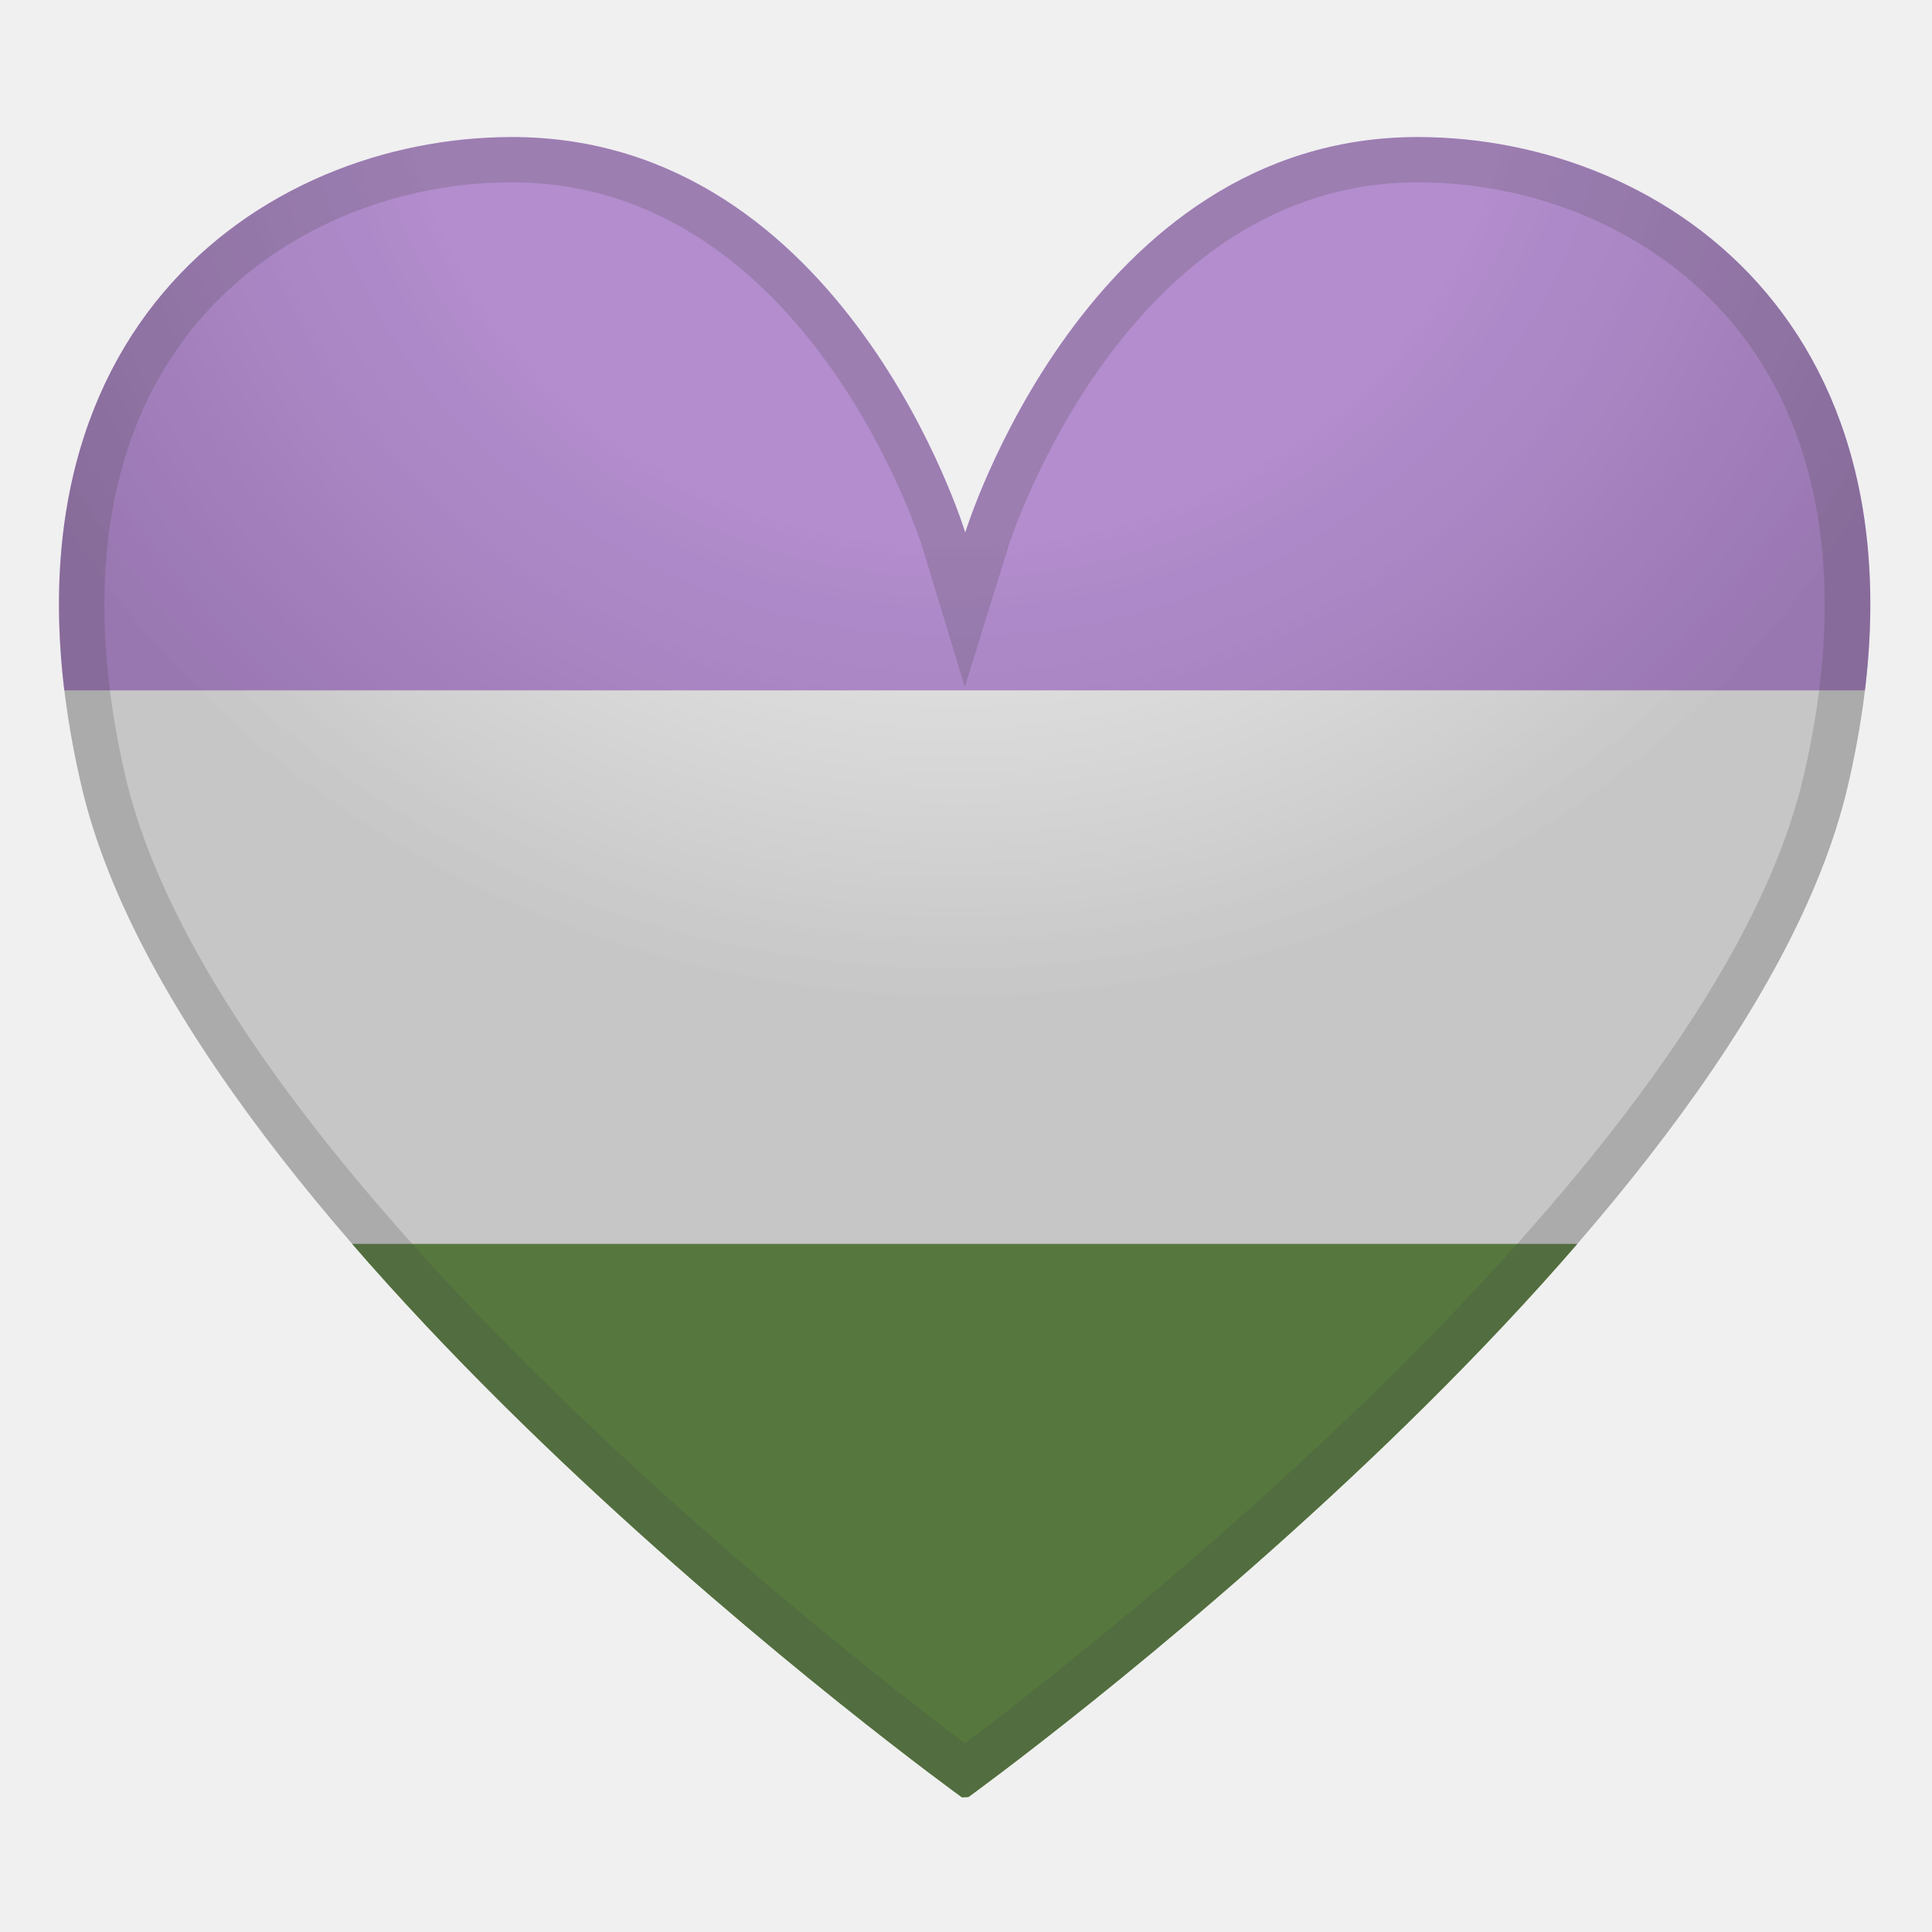
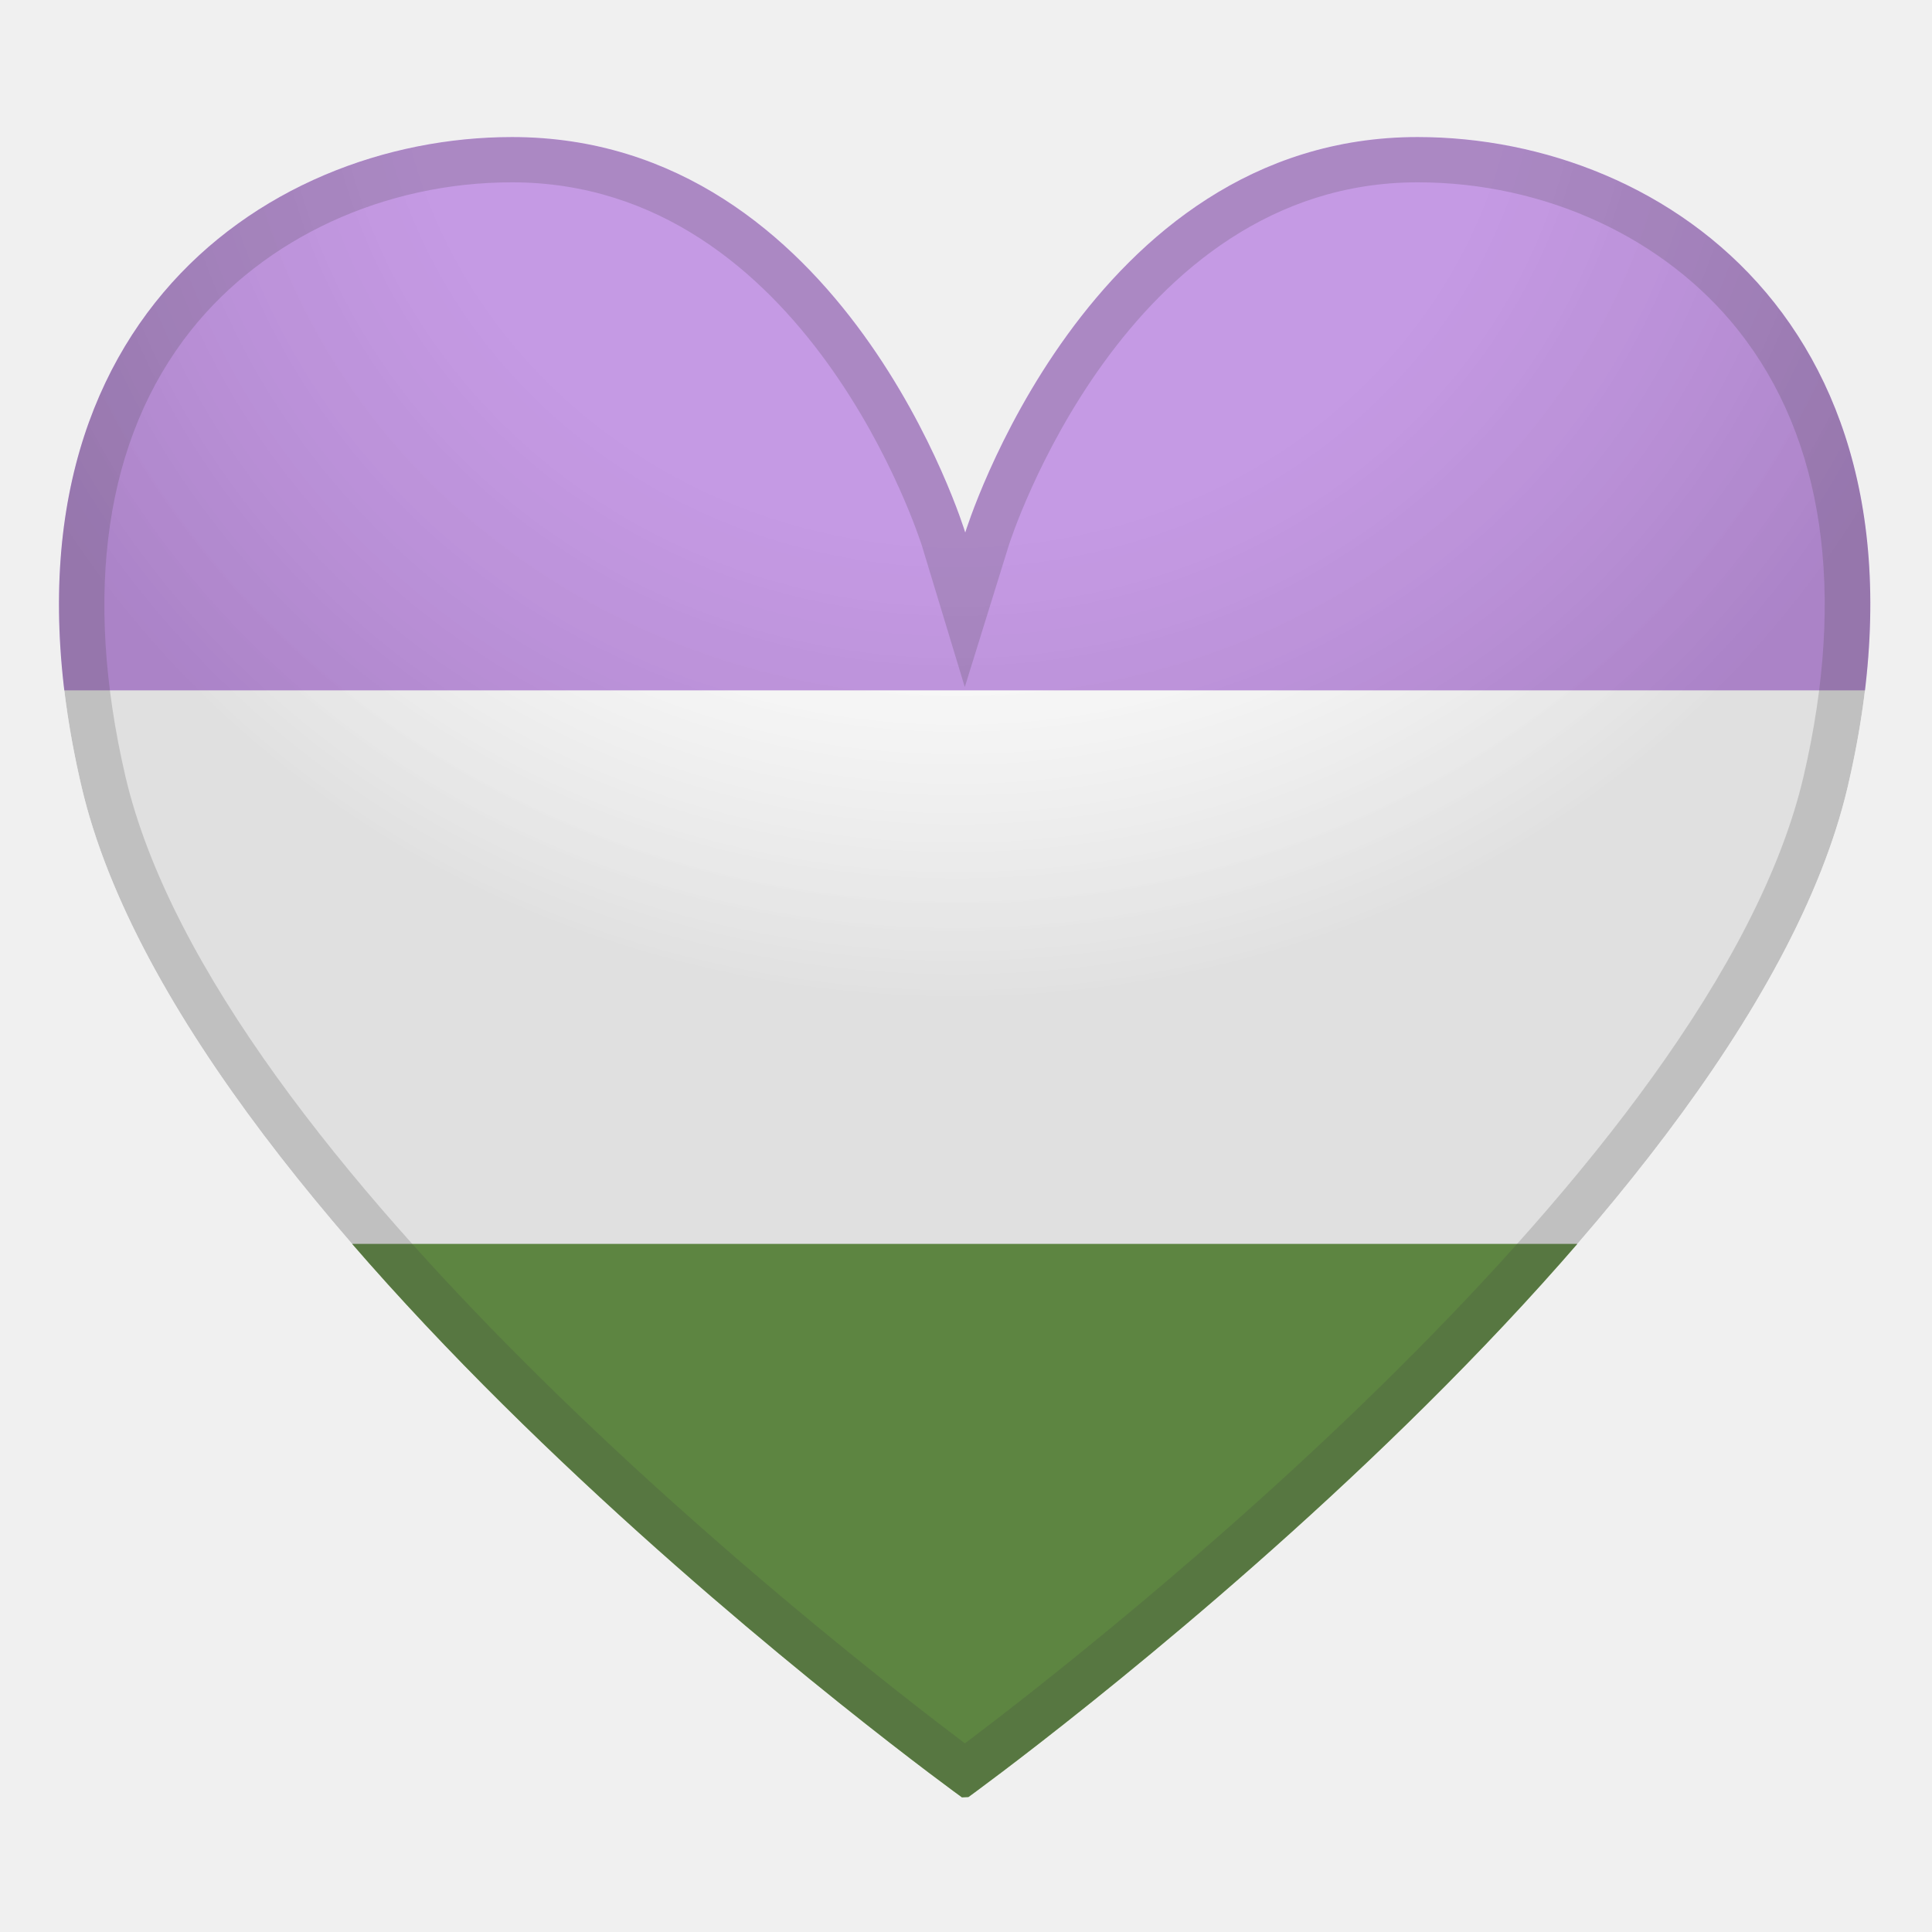
<svg xmlns="http://www.w3.org/2000/svg" enable-background="new 0 0 128 128" viewBox="0 0 128 128">
  <radialGradient id="a" cx="63.41" cy="-3.001" r="76.735" gradientTransform="matrix(.9985 0 0 .9337 .0985 4.2468)" gradientUnits="userSpaceOnUse">
-     <stop stop-color="#ADADAD" stop-opacity="0.318" offset=".475" />
-     <stop stop-color="#696969" stop-opacity="0.38" offset=".913" />
+     <stop stop-color="#FFF" stop-opacity="0.216" offset=".475" />
+     <stop stop-color="#8F8F8F" stop-opacity="0.279" offset=".913" />
  </radialGradient>
  <clipPath id="h">
    <path d="m93.92 9.08c-21.92 0-29.97 26.2-29.97 26.2s-7.95-26.2-30.03-26.2c-16.59 0-35.51 13.15-28.52 43.03 6.99 29.89 58.33 66.97 58.33 66.97l0.43-0.02s51.27-37.06 58.26-66.95c6.99-29.88-11.91-43.03-28.5-43.03z" />
  </clipPath>
  <g clip-path="url(#h)">
    <path d="M0 9.08H128v36.67H0z" fill="#B57EDC" />
    <path d="M0 45.75H128v36.66H0z" fill="#FFF" />
    <path d="M0 82.41H128v36.67H0z" fill="#4A8123" />
    <path d="M0 0H128V128H0z" fill="url(#a)" />
    <path d="m93.92 12.08c8.44 0 16.38 3.67 21.25 9.81 5.67 7.15 7.16 17.37 4.32 29.55-5.99 25.62-47.08 57.67-55.56 64.06-8.55-6.44-49.63-38.47-55.62-64.06-2.83-12.18-1.34-22.39 4.33-29.54 4.88-6.15 12.83-9.82 21.28-9.82 19.55 0 27.08 23.84 27.16 24.08l2.84 9.36 2.9-9.34c0.07-0.25 7.69-24.1 27.1-24.1m0-3c-21.92 0-29.97 26.2-29.97 26.2s-7.95-26.2-30.03-26.2c-16.59 0-35.51 13.15-28.52 43.03 6.99 29.89 58.33 66.97 58.33 66.97l0.43-0.02s51.27-37.06 58.26-66.95c6.99-29.88-11.91-43.03-28.5-43.03z" fill="#424242" opacity=".2" />
  </g>
</svg>
